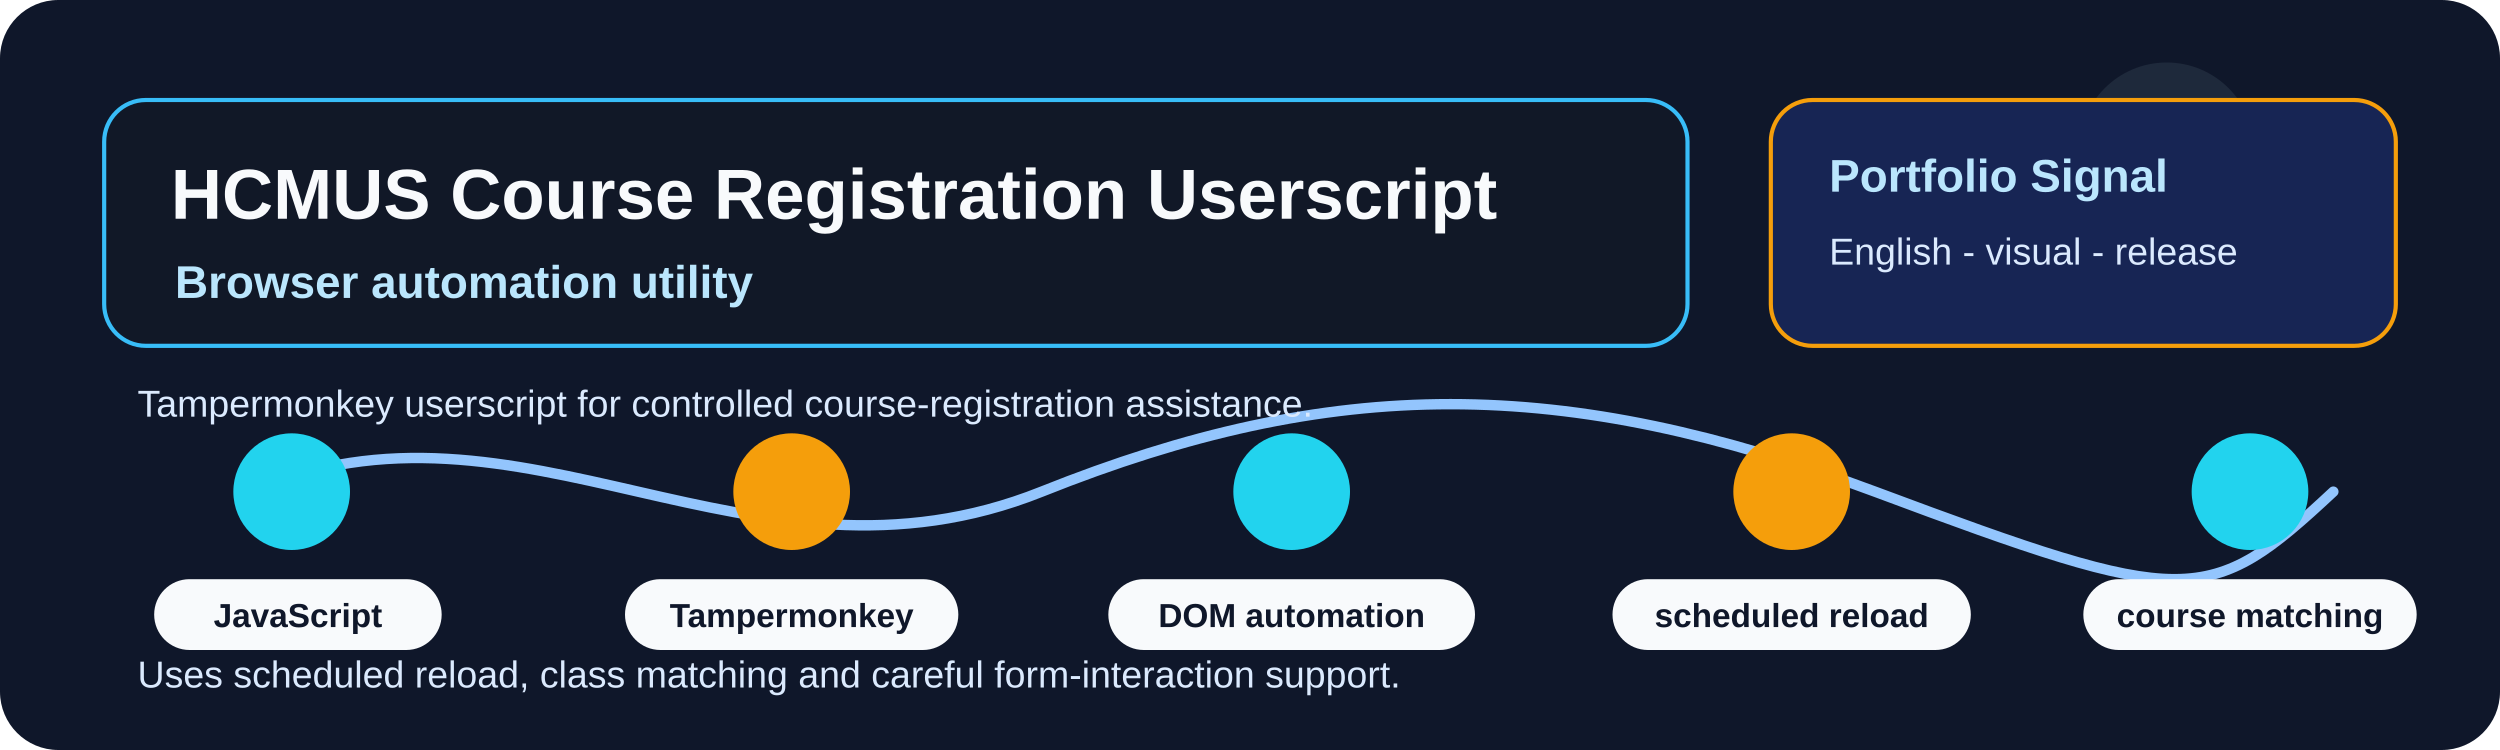
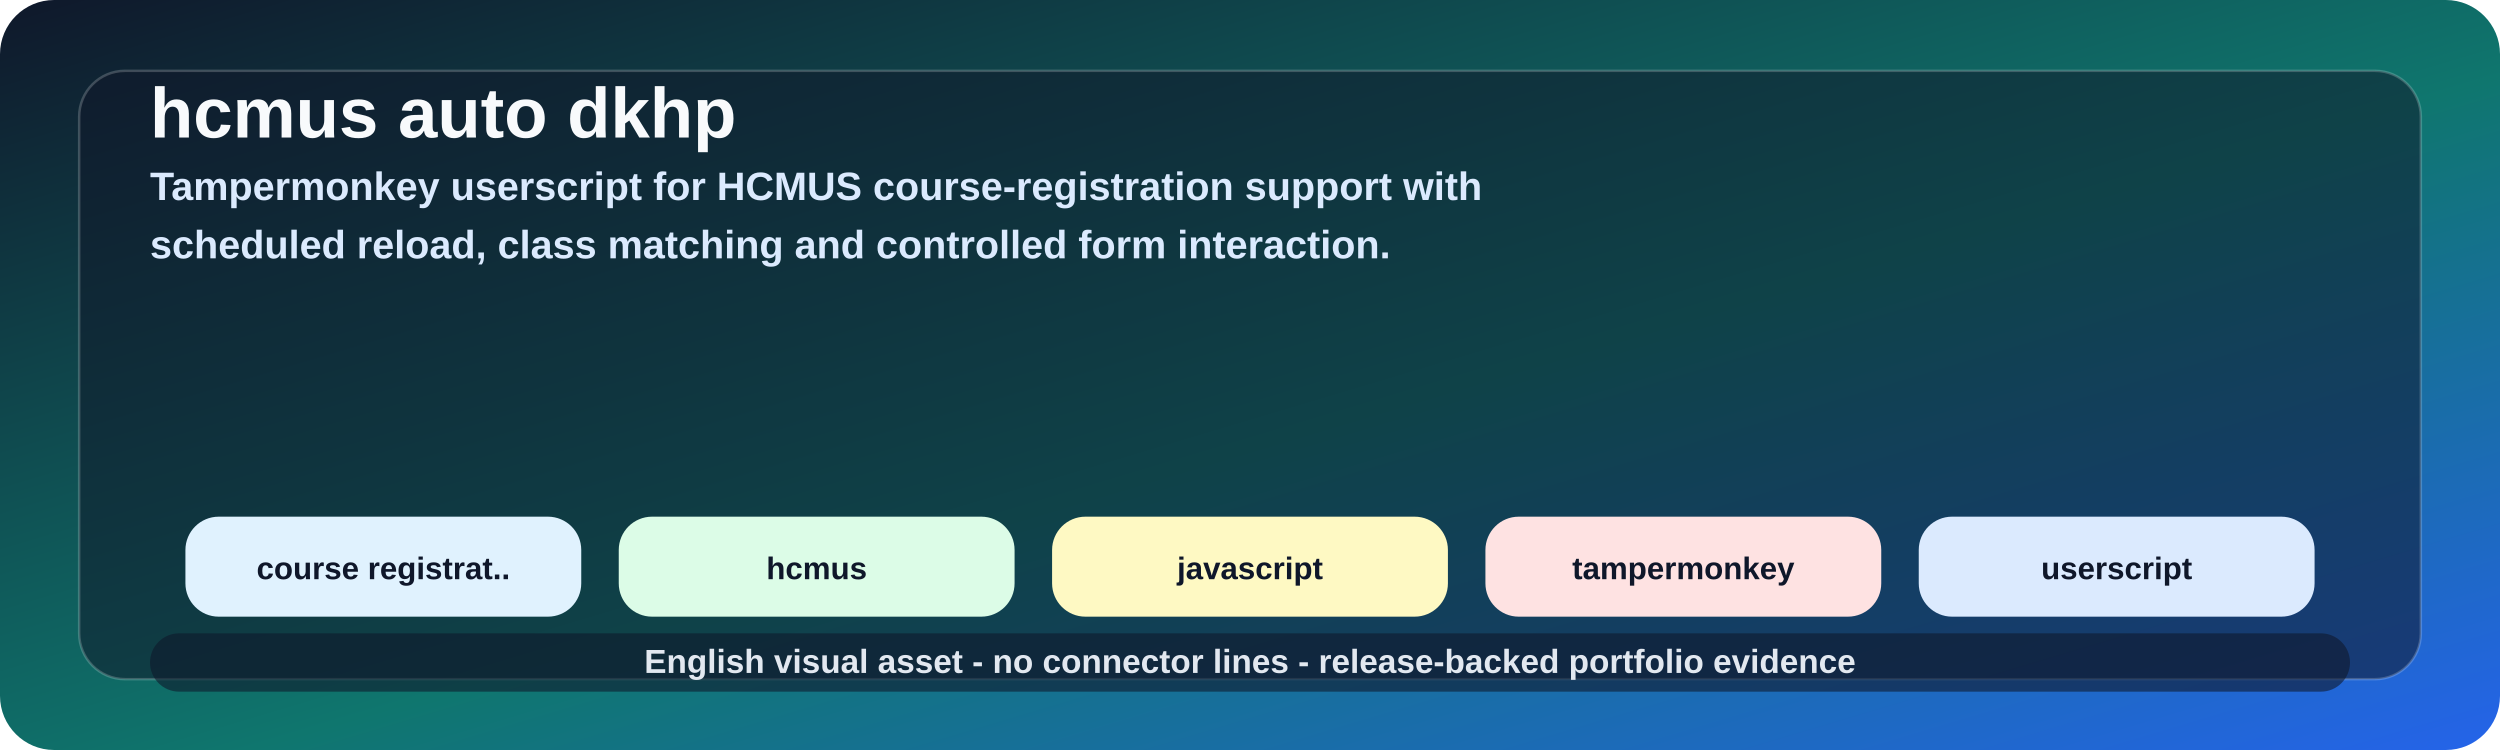
<svg xmlns="http://www.w3.org/2000/svg" width="1200" height="360" viewBox="0 0 1200 360" role="img" aria-labelledby="title desc">
-   <style>
-     .bg { fill: #0f172a; }
-     .panel { fill: #111827; stroke: #38bdf8; stroke-width: 2; }
-     .panel2 { fill: #172554; stroke: #f59e0b; stroke-width: 2; }
-     .title { font: 800 34px Segoe UI, Arial, sans-serif; fill: #f8fafc; }
-     .subtitle { font: 600 22px Segoe UI, Arial, sans-serif; fill: #bae6fd; }
-     .body { font: 500 18px Segoe UI, Arial, sans-serif; fill: #dbeafe; }
-     .small { font: 700 16px Segoe UI, Arial, sans-serif; fill: #0f172a; }
-     .chip { fill: #f8fafc; }
-     .node { fill: #22d3ee; }
-     .node2 { fill: #f59e0b; }
-     .wire { stroke: #93c5fd; stroke-width: 5; stroke-linecap: round; }
-     .pulse { animation: pulse 2.4s ease-in-out infinite; transform-origin: center; }
-     @keyframes pulse { 0%, 100% { opacity: .55; transform: scale(.96); } 50% { opacity: 1; transform: scale(1.04); } }
-   </style>
-   <rect class="bg" width="1200" height="360" rx="28" />
-   <circle cx="1040" cy="72" r="42" fill="#1e293b" />
-   <circle class="pulse" cx="1040" cy="72" r="24" fill="#38bdf8" opacity=".85" />
-   <rect x="50" y="48" width="760" height="118" rx="20" class="panel" />
-   <text x="82" y="105" class="title">HCMUS Course Registration Userscript</text>
-   <text x="84" y="143" class="subtitle">Browser automation utility</text>
-   <rect x="850" y="48" width="300" height="118" rx="20" class="panel2" />
-   <text x="878" y="92" class="subtitle">Portfolio Signal</text>
-   <text x="878" y="127" class="body">English - visual - release</text>
-   <path d="M120 236 C 250 180, 360 292, 500 236 S 750 180, 900 236 S 1060 292, 1120 236" class="wire" fill="none" />
+   <defs>
+     <linearGradient id="bg" x1="0" y1="0" x2="1" y2="1">
+       <stop offset="0%" stop-color="#0f172a" />
+       <stop offset="55%" stop-color="#0f766e" />
+       <stop offset="100%" stop-color="#2563eb" />
+     </linearGradient>
+     <style>
+       .title { font: 800 34px Segoe UI, Arial, sans-serif; fill: #f8fafc; letter-spacing: 0; }
+       .subtitle { font: 650 19px Segoe UI, Arial, sans-serif; fill: #dbeafe; letter-spacing: 0; }
+       .chipText { font: 800 15px Segoe UI, Arial, sans-serif; fill: #0f172a; letter-spacing: 0; }
+       .caption { font: 700 16px Segoe UI, Arial, sans-serif; fill: #e2e8f0; letter-spacing: 0; }
+       .panel { fill: rgba(15,23,42,.54); stroke: rgba(255,255,255,.20); stroke-width: 1.2; }
+       .pulse { animation: pulse 3.4s ease-in-out infinite; transform-origin: center; }
+       .soft { animation: soft 4.8s ease-in-out infinite; transform-origin: center; }
+       @keyframes pulse { 0%, 100% { opacity: .78; transform: scale(.99); } 50% { opacity: 1; transform: scale(1.02); } }
+       @keyframes soft { 0%, 100% { opacity: .68; } 50% { opacity: 1; } }
+     </style>
+   </defs>
+   <rect width="1200" height="360" rx="26" fill="url(#bg)" />
+   <rect x="38" y="34" width="1124" height="292" rx="22" class="panel" />
+   <text x="72" y="66" class="title">hcmus auto dkhp</text>
+   <text x="72" y="96" class="subtitle">Tampermonkey userscript for HCMUS course-registration support with</text>
+   <text x="72" y="124" class="subtitle">scheduled reload, class matching and controlled form interaction.</text>
  <g>
-     <circle class="node pulse" cx="140" cy="236" r="28" />
-     <circle class="node2 pulse" cx="380" cy="236" r="28" />
-     <circle class="node pulse" cx="620" cy="236" r="28" />
-     <circle class="node2 pulse" cx="860" cy="236" r="28" />
-     <circle class="node pulse" cx="1080" cy="236" r="28" />
+     <g class="pulse">
+       <rect x="89" y="248" width="190" height="48" rx="16" fill="#e0f2fe" />
+       <text x="184.0" y="278" text-anchor="middle" class="chipText">course registrat..</text>
+     </g>
+     <g class="pulse">
+       <rect x="297" y="248" width="190" height="48" rx="16" fill="#dcfce7" />
+       <text x="392.0" y="278" text-anchor="middle" class="chipText">hcmus</text>
+     </g>
+     <g class="pulse">
+       <rect x="505" y="248" width="190" height="48" rx="16" fill="#fef9c3" />
+       <text x="600.0" y="278" text-anchor="middle" class="chipText">javascript</text>
+     </g>
+     <g class="pulse">
+       <rect x="713" y="248" width="190" height="48" rx="16" fill="#fee2e2" />
+       <text x="808.0" y="278" text-anchor="middle" class="chipText">tampermonkey</text>
+     </g>
+     <g class="pulse">
+       <rect x="921" y="248" width="190" height="48" rx="16" fill="#dbeafe" />
+       <text x="1016.0" y="278" text-anchor="middle" class="chipText">userscript</text>
+     </g>
  </g>
-   <g>
-     <rect x="74" y="278" width="138" height="34" rx="17" class="chip" />
-     <text x="143" y="301" text-anchor="middle" class="small">JavaScript</text>
-     <rect x="300" y="278" width="160" height="34" rx="17" class="chip" />
-     <text x="380" y="301" text-anchor="middle" class="small">Tampermonkey</text>
-     <rect x="532" y="278" width="176" height="34" rx="17" class="chip" />
-     <text x="620" y="301" text-anchor="middle" class="small">DOM automation</text>
-     <rect x="774" y="278" width="172" height="34" rx="17" class="chip" />
-     <text x="860" y="301" text-anchor="middle" class="small">scheduled reload</text>
-     <rect x="1000" y="278" width="160" height="34" rx="17" class="chip" />
-     <text x="1080" y="301" text-anchor="middle" class="small">course matching</text>
-   </g>
-   <text x="66" y="200" class="body">Tampermonkey userscript for controlled course-registration assistance.</text>
-   <text x="66" y="330" class="body">Uses scheduled reload, class matching and careful form-interaction support.</text>
+   <rect x="72" y="304" width="1056" height="28" rx="14" fill="rgba(15,23,42,.58)" />
+   <text x="600.0" y="323" text-anchor="middle" class="caption">English visual asset - no connector lines - release-backed portfolio evidence</text>
</svg>
